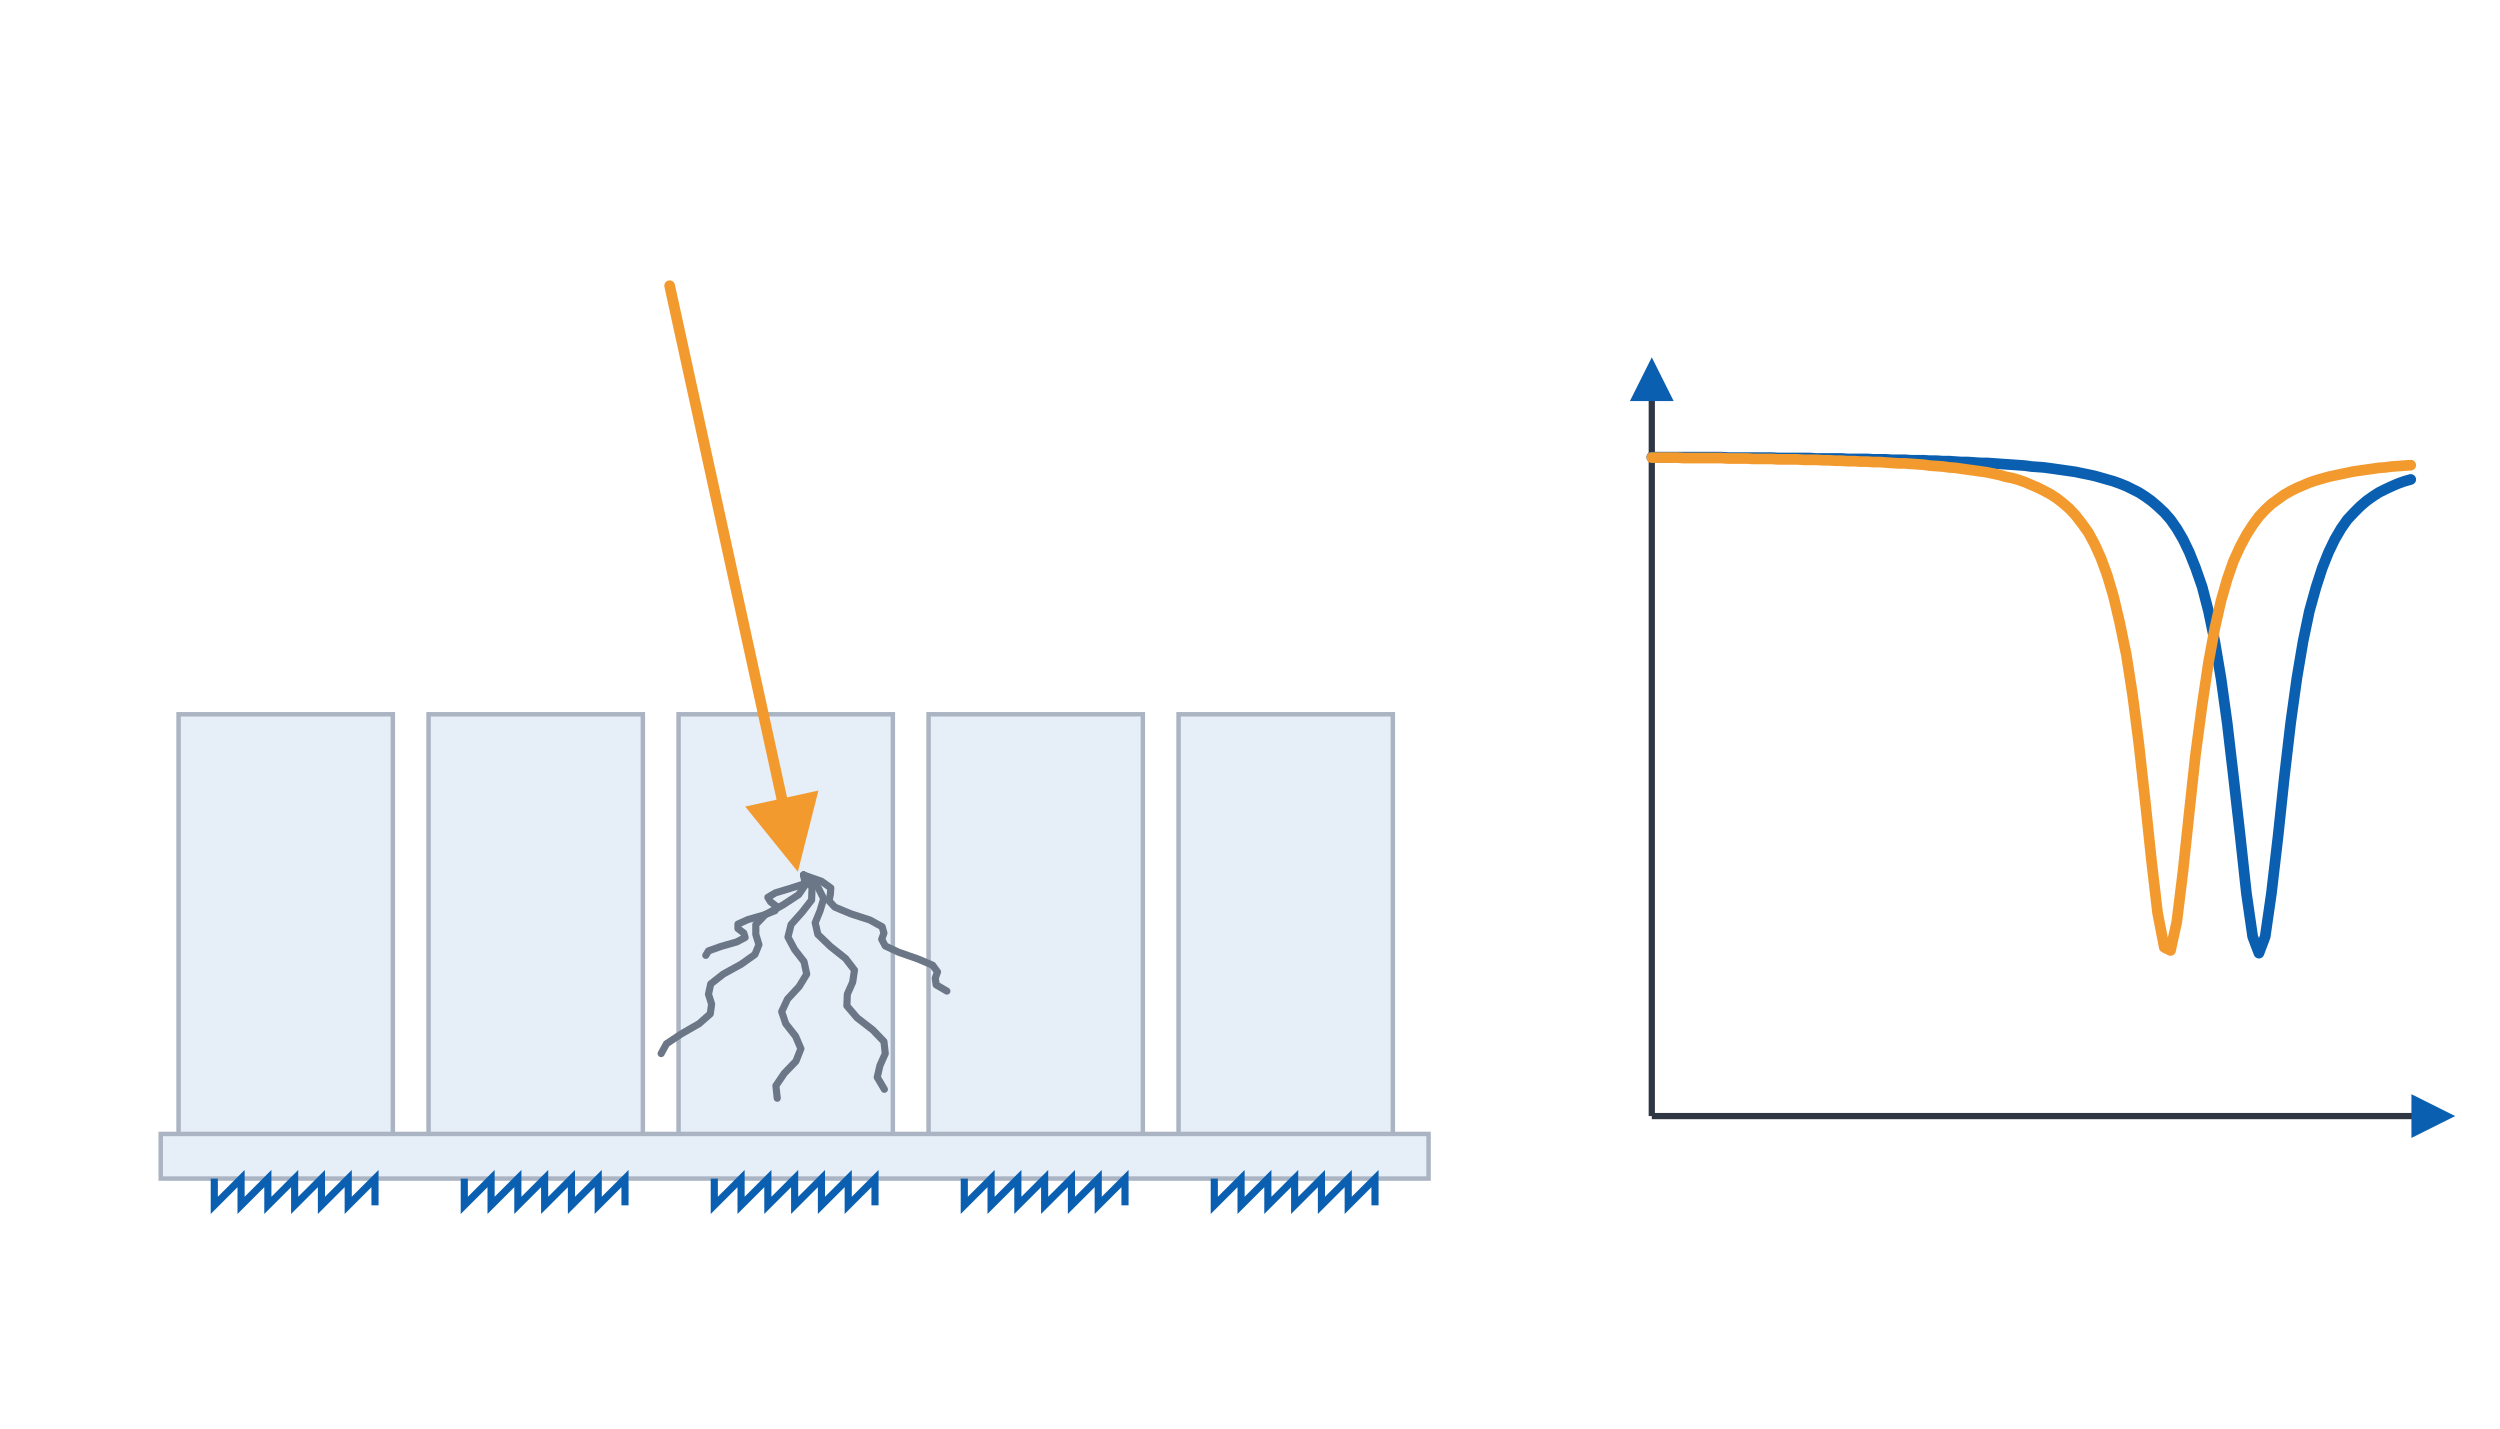
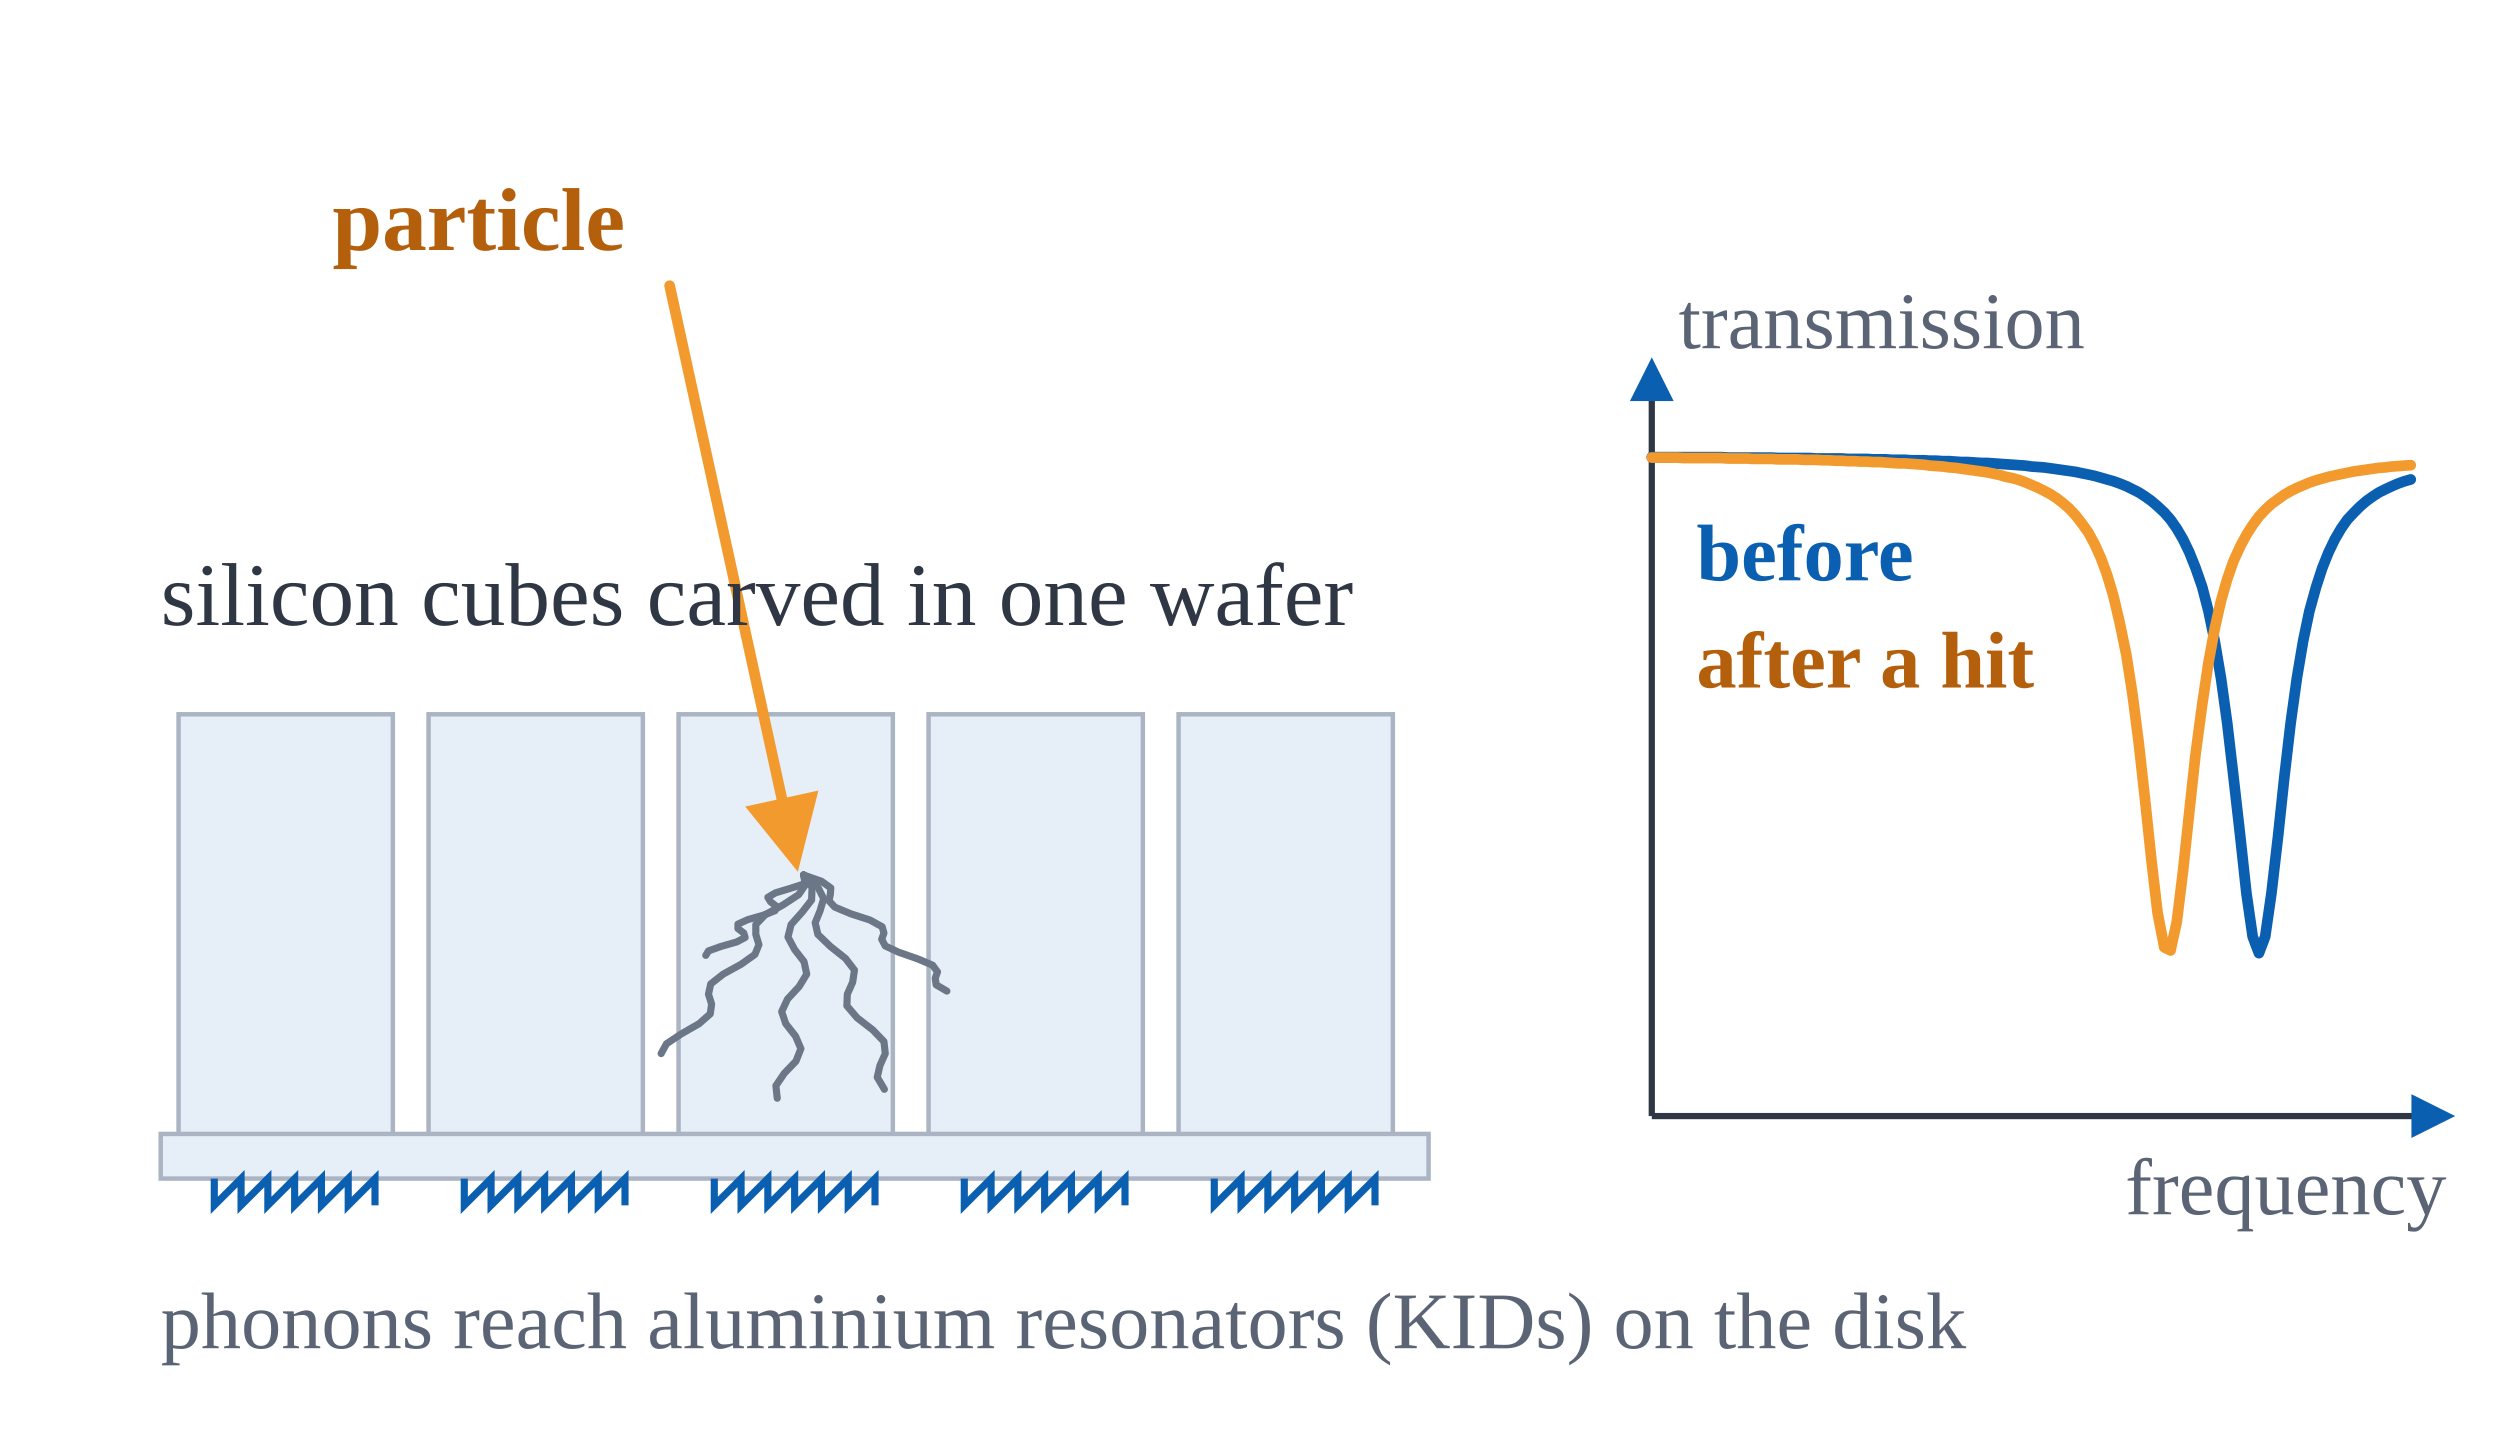
<svg xmlns="http://www.w3.org/2000/svg" class="fig" viewBox="0 0 560 320" role="img" aria-labelledby="fig-kid-t fig-kid-d">
  <style>.plane { fill: none; stroke: #8e9aab; stroke-width: 1.3; }
.body { fill: #f3f5f8; stroke: #dde3eb; }
.xtal-fill { fill: #dce8f6; stroke: #0a5fb0; }
.ray, .ray2, .photon { fill: none; stroke-width: 2.4; stroke-linecap: round; stroke-linejoin: round; }
.ray { stroke: #0a5fb0; }
.ray2 { stroke: #f39a2e; }
.photon { stroke: #6b7686; stroke-width: 1.6; }
.ref { fill: none; stroke: #5b6474; stroke-width: 1; stroke-dasharray: 4 4; }
.dim { stroke: #5b6474; stroke-width: 1; }
.tip { fill: #0a5fb0; }
.tip2 { fill: #f39a2e; }
.block { fill: #f3f5f8; stroke: #aab4c2; }
.block.xtal { fill: #e6eef8; }
.atom { fill: #7d899a; }
.tile { fill: #0a5fb0; }
.det, .sample { fill: #2f3744; }
.lbl { fill: #2f3744; font-size: 16px; }
.note { fill: #5b6474; font-size: 14px; }
.strong { fill: #0d1117; font-weight: 600; }
.blue { fill: #0a5fb0; font-weight: 600; }
.orange { fill: #b45f0c; font-weight: 600; }
.sub { font-size: 12px; }
.axis { stroke: #2f3744; stroke-width: 1.4; }
.curve { fill: none; stroke: #2f3744; stroke-width: 2; }
.kid { fill: none; stroke: #0a5fb0; stroke-width: 1.6; }
.pol { fill: none; stroke: #0a5fb0; stroke-width: 2; }
.xtal-line { fill: none; stroke: #9ec3ea; stroke-width: 9; }
.area { stroke: none; opacity: .14; }
.ray-area { fill: #0a5fb0; }
.ray2-area { fill: #f39a2e; }
+ .lbl { font-size: 20px; } .note { font-size: 18px; } .sub { font-size: 15px; } @media (max-width: 360px) { .line-fig { padding-inline: 2px; } .lbl { font-size: 20.5px; } .note { font-size: 19.5px; } } }
text { display: none; }</style>
  <defs>
    <marker id="fig-kid-a" viewBox="0 0 10 10" refX="8" refY="5" markerWidth="7" markerHeight="7" orient="auto-start-reverse">
      <path class="tip" d="M0 0L10 5L0 10z" />
    </marker>
    <marker id="fig-kid-b" viewBox="0 0 10 10" refX="8" refY="5" markerWidth="7" markerHeight="7" orient="auto-start-reverse">
      <path class="tip2" d="M0 0L10 5L0 10z" />
    </marker>
  </defs>
  <rect class="block xtal" x="40" y="160" width="48" height="96" />
  <rect class="block xtal" x="96" y="160" width="48" height="96" />
  <rect class="block xtal" x="152" y="160" width="48" height="96" />
  <rect class="block xtal" x="208" y="160" width="48" height="96" />
  <rect class="block xtal" x="264" y="160" width="48" height="96" />
  <rect class="block xtal" x="36" y="254" width="284" height="10" />
  <polyline class="kid" points="48,264 48,270 54,264 54,270 60,264 60,270 66,264 66,270 72,264 72,270 78,264 78,270 84,264 84,270" />
  <polyline class="kid" points="104,264 104,270 110,264 110,270 116,264 116,270 122,264 122,270 128,264 128,270 134,264 134,270 140,264 140,270" />
  <polyline class="kid" points="160,264 160,270 166,264 166,270 172,264 172,270 178,264 178,270 184,264 184,270 190,264 190,270 196,264 196,270" />
  <polyline class="kid" points="216,264 216,270 222,264 222,270 228,264 228,270 234,264 234,270 240,264 240,270 246,264 246,270 252,264 252,270" />
  <polyline class="kid" points="272,264 272,270 278,264 278,270 284,264 284,270 290,264 290,270 296,264 296,270 302,264 302,270 308,264 308,270" />
  <line class="ray2" x1="150" y1="64" x2="178" y2="192" marker-end="url(#fig-kid-b)" />
  <polyline class="photon" points="180,196 180.4,198.2 178.9,200.4 175.4,202.7 171.4,204.9 169.3,207.1 169.3,209.3 170,211.6 169.1,213.8 166,216 162,218.2 159.2,220.4 158.7,222.7 159.4,224.9 159.1,227.1 156.6,229.3 152.6,231.6 149.3,233.8 148.1,236" />
  <polyline class="photon" points="180,196 181.9,198.8 181.8,201.6 179.7,204.3 177.2,207.1 176.5,209.9 178,212.7 180.1,215.4 180.7,218.2 179,221 176.4,223.8 175.1,226.6 176,229.3 178.2,232.1 179.4,234.9 178.3,237.7 175.7,240.4 173.8,243.2 174.1,246" />
  <polyline class="photon" points="180,196 183.2,198.7 184.5,201.3 183.7,204 182.6,206.7 183.2,209.3 186,212 189.4,214.7 191.4,217.3 191,220 189.8,222.7 189.7,225.3 192,228 195.5,230.7 198,233.3 198.3,236 197.1,238.7 196.5,241.3 198.1,244" />
  <polyline class="photon" points="180,196 184,197.4 186.1,198.9 186,200.3 185.7,201.8 187,203.2 190.6,204.7 194.9,206.1 197.6,207.6 198,209 197.5,210.4 198.3,211.9 201.3,213.3 205.6,214.8 208.9,216.2 210,217.7 209.5,219.1 209.7,220.6 212.1,222" />
  <polyline class="photon" points="180,196 181,197 180.1,198 177,199 173.7,200 172,201 172.6,202 173.9,203 173.6,204 171,205 167.5,206 165.3,207 165.3,208 166.6,209 166.9,210 165,211 161.5,212 158.7,213 158.1,214" />
  <text class="lbl orange" x="140" y="56" text-anchor="end">particle</text>
  <text class="lbl" x="36" y="140" text-anchor="start">silicon cubes carved in one wafer</text>
  <text class="note" x="36" y="302" text-anchor="start">phonons reach aluminium resonators (KIDs) on the disk</text>
  <line class="axis" x1="370" y1="250" x2="548" y2="250" marker-end="url(#fig-kid-a)" />
  <line class="axis" x1="370" y1="250" x2="370" y2="82" marker-end="url(#fig-kid-a)" />
  <polyline class="ray" points="370,102.4 371.4,102.4 372.8,102.4 374.3,102.4 375.7,102.4 377.1,102.4 378.5,102.4 379.9,102.4 381.3,102.4 382.8,102.4 384.2,102.4 385.6,102.4 387,102.5 388.4,102.5 389.8,102.5 391.3,102.5 392.7,102.5 394.1,102.5 395.5,102.5 396.9,102.5 398.3,102.6 399.8,102.6 401.2,102.6 402.6,102.6 404,102.6 405.4,102.6 406.8,102.7 408.3,102.7 409.7,102.7 411.1,102.7 412.5,102.7 413.9,102.8 415.3,102.8 416.8,102.8 418.2,102.8 419.6,102.9 421,102.9 422.4,102.9 423.8,103 425.3,103 426.7,103 428.1,103.1 429.5,103.1 430.9,103.1 432.3,103.2 433.8,103.2 435.2,103.3 436.6,103.3 438,103.4 439.4,103.5 440.8,103.5 442.3,103.6 443.7,103.7 445.1,103.7 446.5,103.8 447.9,103.9 449.3,104 450.8,104.1 452.2,104.2 453.6,104.3 455,104.5 456.4,104.6 457.8,104.7 459.3,104.9 460.7,105.1 462.1,105.3 463.5,105.5 464.9,105.7 466.3,106 467.8,106.3 469.2,106.6 470.6,107 472,107.4 473.4,107.8 474.8,108.3 476.3,108.9 477.7,109.6 479.1,110.3 480.5,111.2 481.9,112.2 483.3,113.4 484.8,114.8 486.2,116.4 487.6,118.4 489,120.8 490.4,123.7 491.8,127.2 493.3,131.5 494.7,136.9 496.1,143.6 497.5,151.9 498.9,162 500.3,174 501.8,187.2 503.2,200.1 504.6,209.8 506,213.5 507.4,209.8 508.8,200.1 510.3,187.2 511.7,174 513.1,162 514.5,151.9 515.9,143.6 517.3,136.9 518.8,131.5 520.2,127.2 521.6,123.7 523,120.8 524.4,118.4 525.8,116.4 527.3,114.8 528.7,113.4 530.1,112.2 531.5,111.2 532.9,110.3 534.3,109.6 535.8,108.9 537.2,108.3 538.6,107.8 540,107.4" />
  <polyline class="ray2" points="370,102.5 371.4,102.5 372.8,102.5 374.3,102.5 375.7,102.5 377.1,102.6 378.5,102.6 379.9,102.6 381.3,102.6 382.8,102.6 384.2,102.6 385.6,102.6 387,102.7 388.4,102.7 389.8,102.7 391.3,102.7 392.7,102.8 394.1,102.8 395.5,102.8 396.9,102.8 398.3,102.9 399.8,102.9 401.2,102.9 402.6,102.9 404,103 405.4,103 406.8,103 408.3,103.1 409.7,103.1 411.1,103.2 412.5,103.2 413.9,103.3 415.3,103.3 416.8,103.4 418.2,103.4 419.6,103.5 421,103.5 422.4,103.6 423.8,103.7 425.3,103.8 426.7,103.8 428.1,103.9 429.5,104 430.9,104.1 432.3,104.3 433.8,104.4 435.2,104.5 436.6,104.7 438,104.8 439.4,105 440.8,105.2 442.3,105.4 443.7,105.6 445.1,105.8 446.5,106.1 447.9,106.4 449.3,106.8 450.8,107.1 452.2,107.5 453.6,108 455,108.6 456.4,109.2 457.8,109.9 459.3,110.7 460.7,111.6 462.1,112.7 463.5,113.9 464.9,115.4 466.3,117.2 467.8,119.3 469.2,121.9 470.6,125 472,128.8 473.4,133.5 474.8,139.4 476.3,146.7 477.7,155.7 479.1,166.6 480.5,179.2 481.9,192.5 483.3,204.5 484.8,212.2 486.2,212.9 487.6,206.5 489,195.1 490.4,181.9 491.8,169 493.3,157.8 494.7,148.4 496.1,140.8 497.5,134.6 498.9,129.7 500.3,125.7 501.8,122.4 503.2,119.8 504.6,117.6 506,115.7 507.4,114.2 508.8,112.9 510.3,111.8 511.7,110.8 513.1,110 514.5,109.3 515.9,108.7 517.3,108.1 518.8,107.6 520.2,107.2 521.6,106.8 523,106.5 524.4,106.2 525.8,105.9 527.3,105.6 528.7,105.4 530.1,105.2 531.5,105 532.9,104.8 534.3,104.7 535.8,104.5 537.2,104.4 538.6,104.3 540,104.2" />
  <text class="note" x="548" y="272" text-anchor="end">frequency</text>
  <text class="note" x="376" y="78" text-anchor="start">transmission</text>
  <text class="note blue" x="380" y="130" text-anchor="start">before</text>
  <text class="note orange" x="380" y="154" text-anchor="start">after a hit</text>
</svg>
